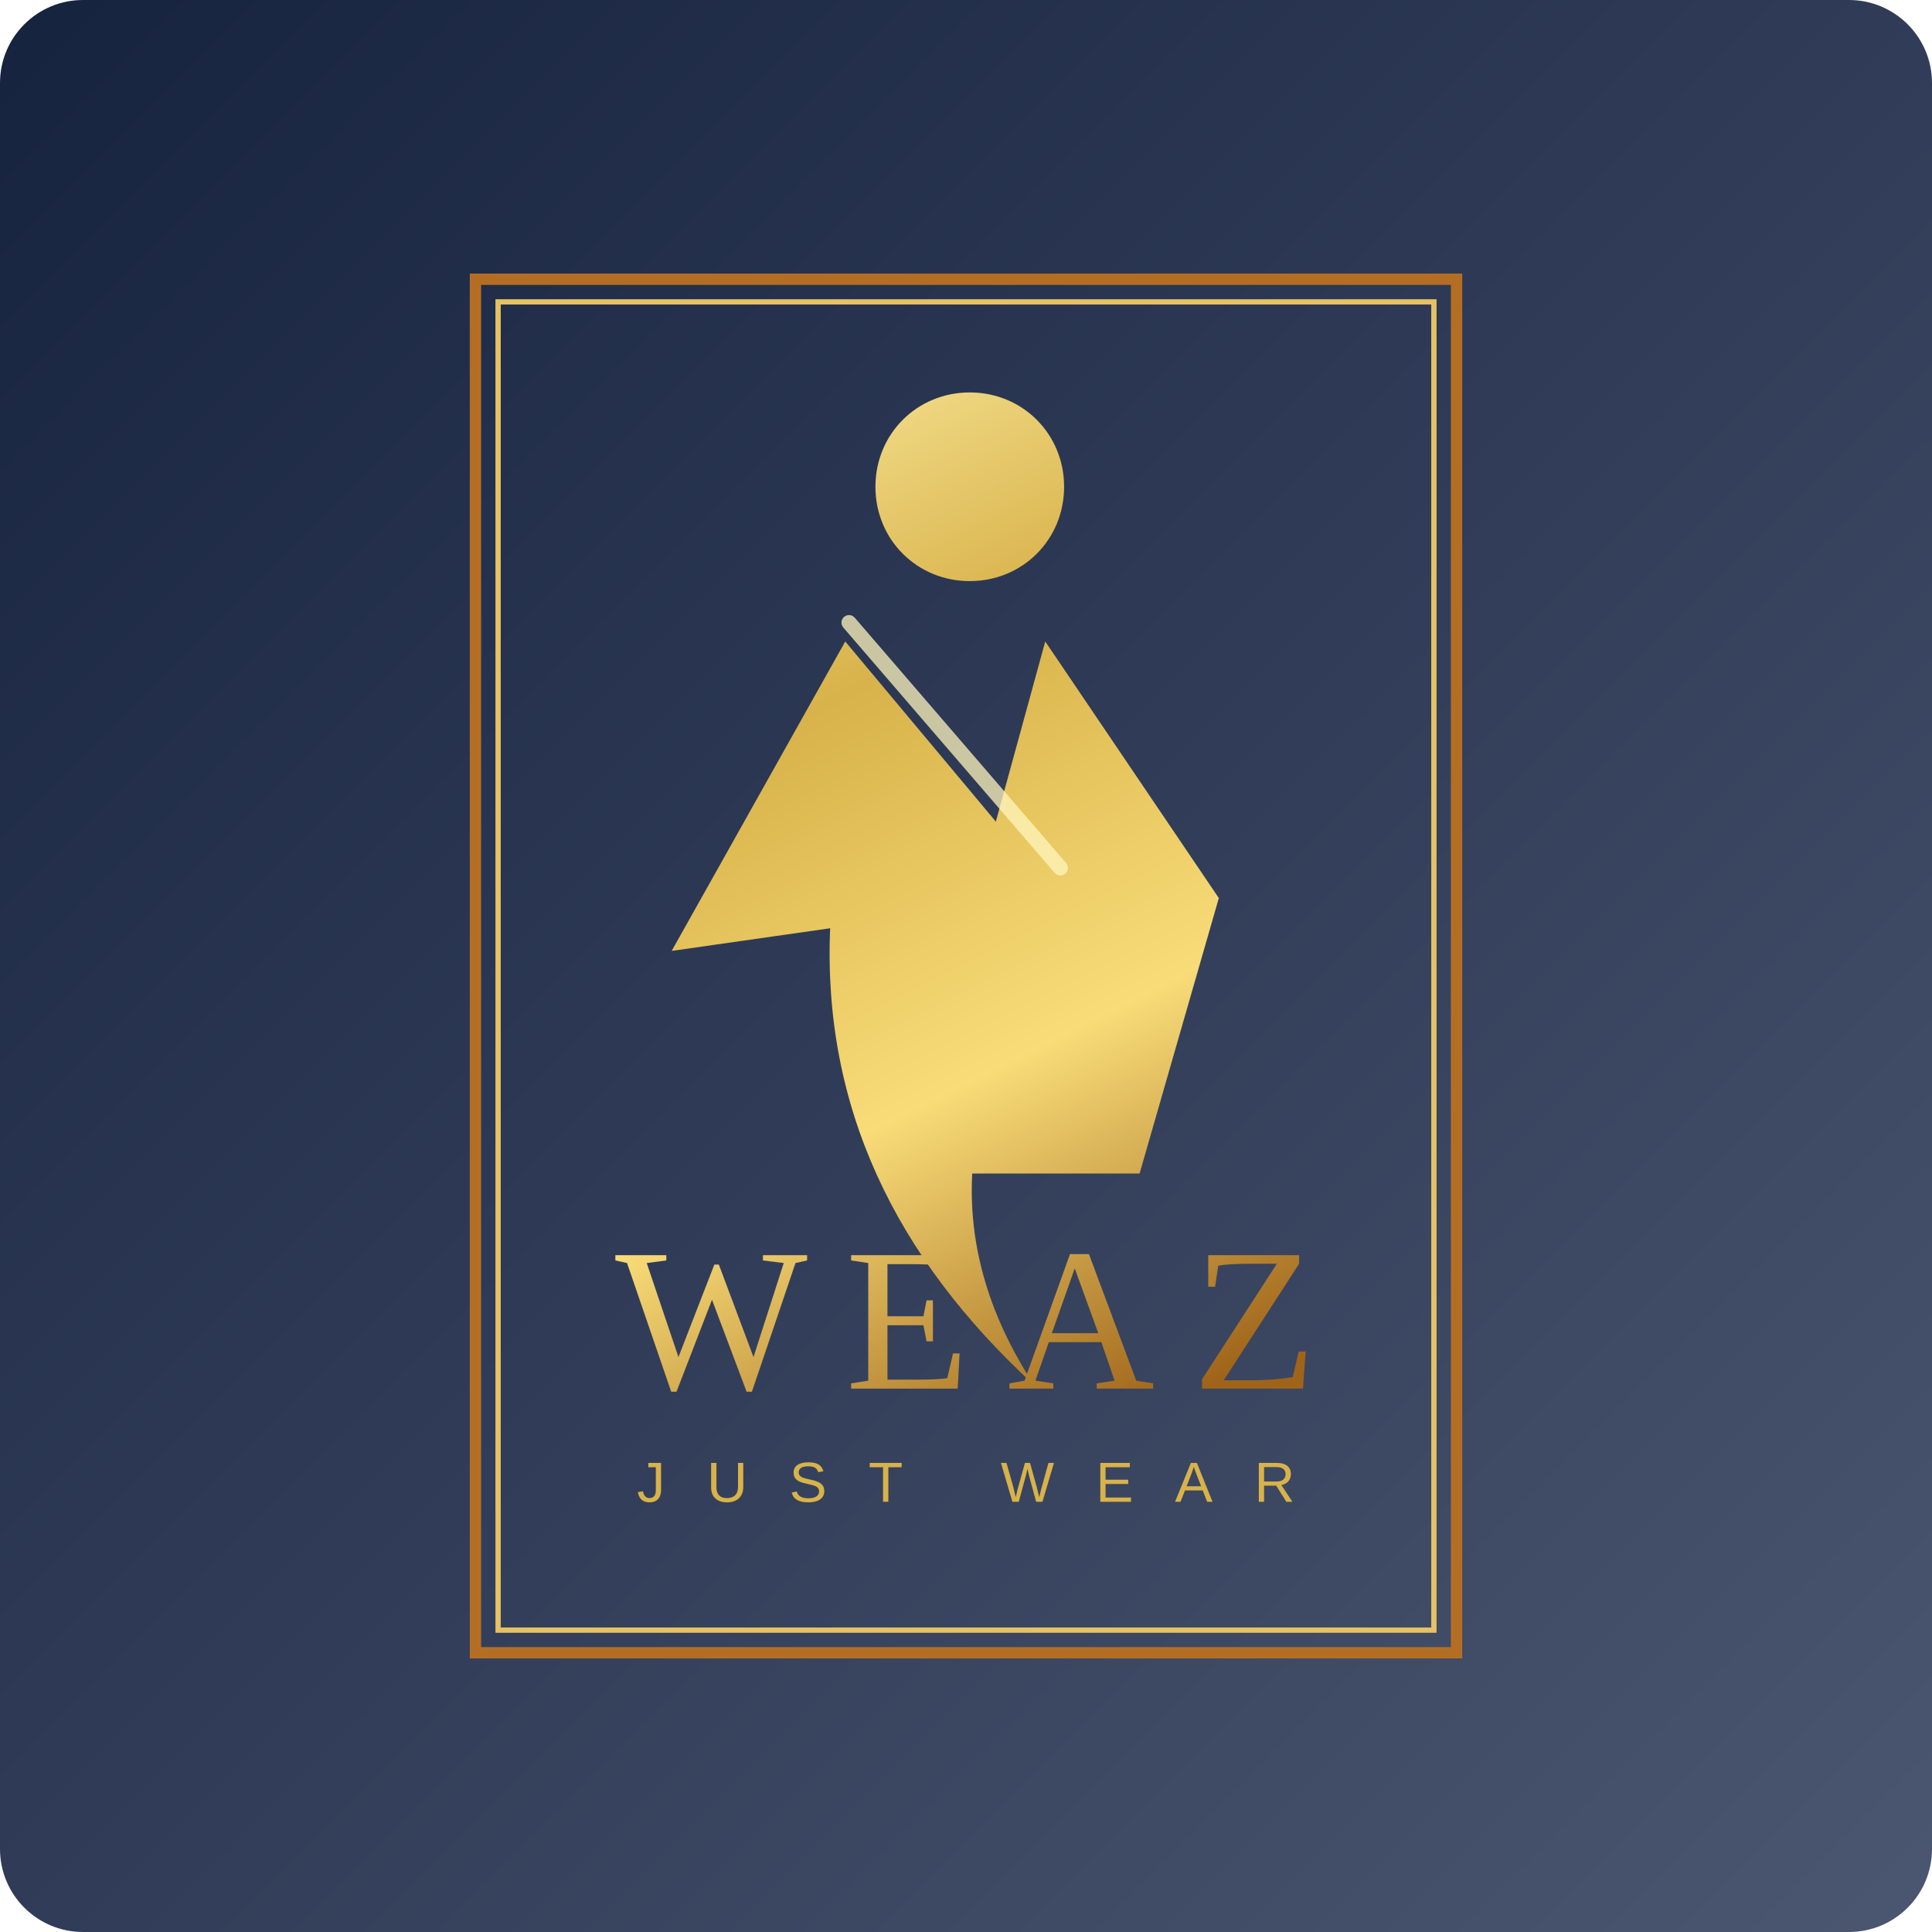
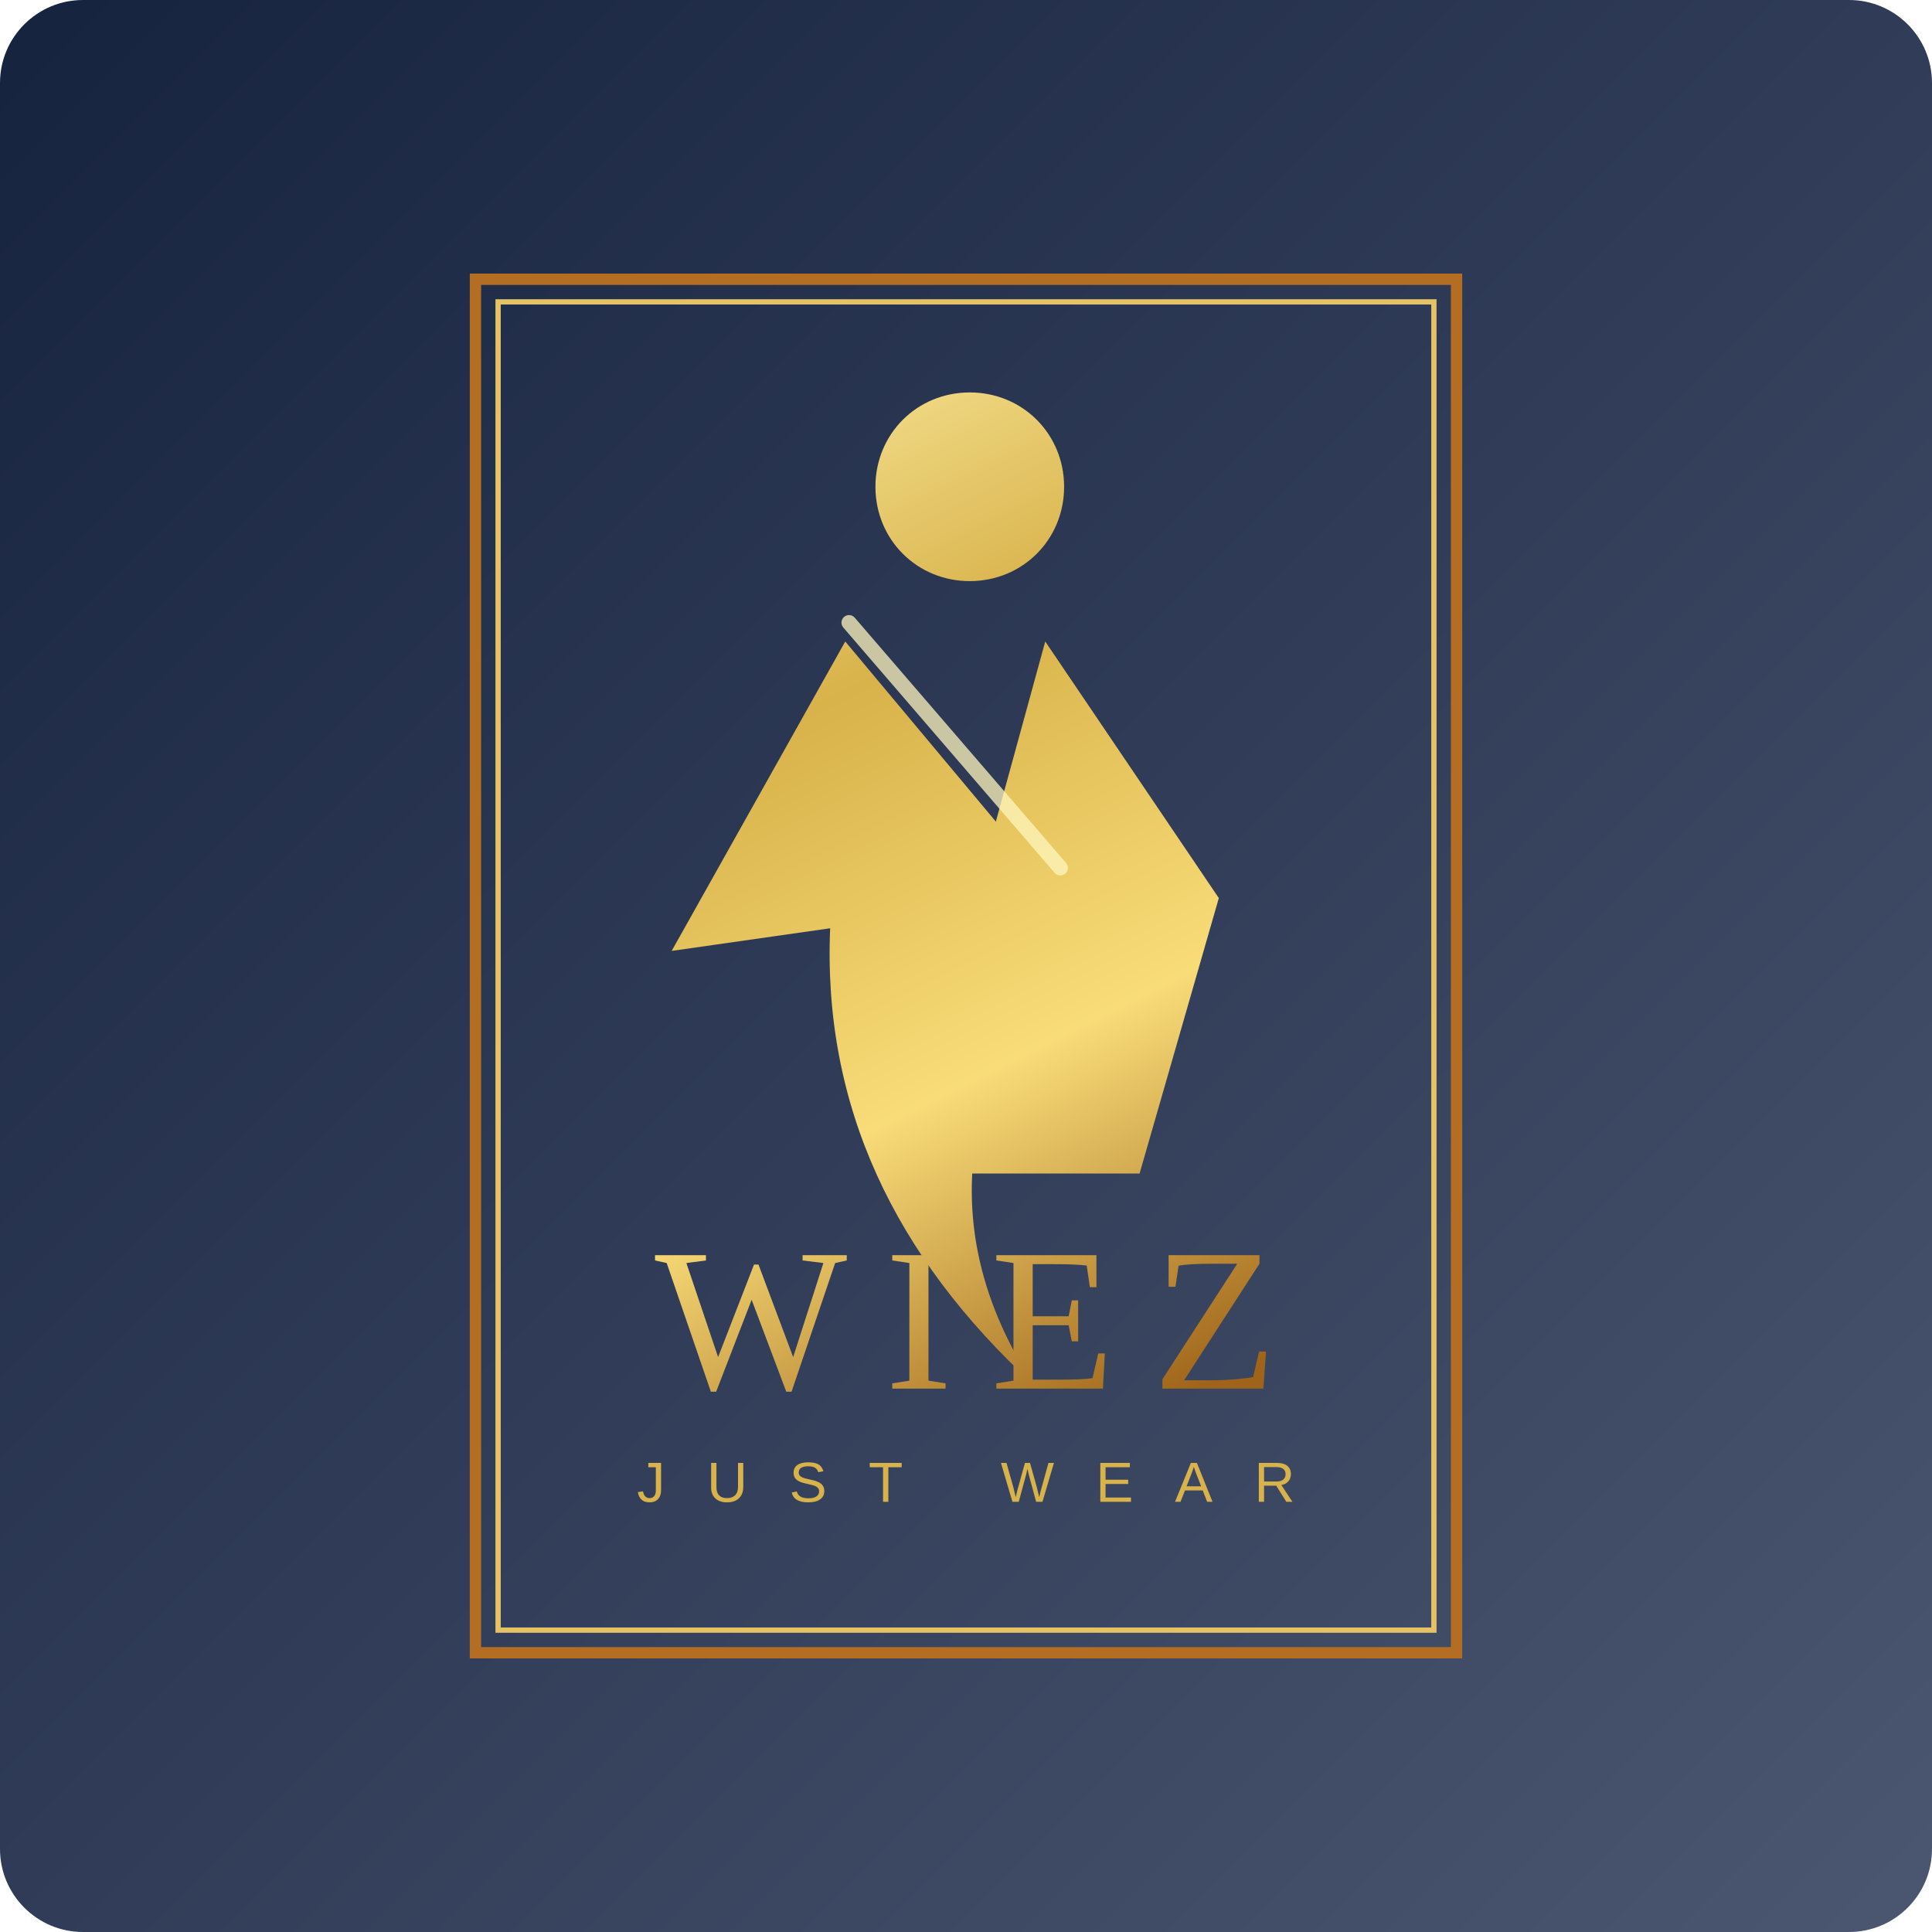
<svg xmlns="http://www.w3.org/2000/svg" width="512" height="512" viewBox="0 0 512 512" fill="none">
  <defs>
-     <linearGradient id="weaz-mobile-lockup-bg" x1="0" y1="0" x2="512" y2="512" gradientUnits="userSpaceOnUse">
+     <linearGradient id="wiez-mobile-lockup-bg" x1="0" y1="0" x2="512" y2="512" gradientUnits="userSpaceOnUse">
      <stop offset="0" stop-color="#16233f" />
      <stop offset="1" stop-color="#4b5670" />
    </linearGradient>
-     <linearGradient id="weaz-mobile-lockup-gold" x1="190" y1="82" x2="330" y2="362" gradientUnits="userSpaceOnUse">
+     <linearGradient id="wiez-mobile-lockup-gold" x1="190" y1="82" x2="330" y2="362" gradientUnits="userSpaceOnUse">
      <stop offset="0" stop-color="#fff1a8" />
      <stop offset=".34" stop-color="#d8b24a" />
      <stop offset=".68" stop-color="#f8dc78" />
      <stop offset="1" stop-color="#9f6419" />
    </linearGradient>
  </defs>
-   <rect width="512" height="512" rx="22" fill="url(#weaz-mobile-lockup-bg)" />
+   <rect width="512" height="512" rx="22" fill="url(#wiez-mobile-lockup-bg)" />
  <rect x="126" y="74" width="260" height="364" stroke="#b46e24" stroke-width="3" />
  <rect x="132" y="80" width="248" height="352" stroke="#e6c266" stroke-width="1.4" />
-   <path d="M257 104c14 0 25 11 25 25s-11 25-25 25-25-11-25-25 11-25 25-25Z" fill="url(#weaz-mobile-lockup-gold)" />
-   <path d="M224 170 275 231l-15 64c-6 25-1 49 14 72-37-34-56-74-54-121l-42 6 46-82Z" fill="url(#weaz-mobile-lockup-gold)" />
-   <path d="M277 170 323 238l-21 73h-63l21-79 17-62Z" fill="url(#weaz-mobile-lockup-gold)" />
+   <path d="M257 104c14 0 25 11 25 25s-11 25-25 25-25-11-25-25 11-25 25-25Z" fill="url(#wiez-mobile-lockup-gold)" />
+   <path d="M224 170 275 231l-15 64c-6 25-1 49 14 72-37-34-56-74-54-121l-42 6 46-82Z" fill="url(#wiez-mobile-lockup-gold)" />
+   <path d="M277 170 323 238l-21 73h-63l21-79 17-62Z" fill="url(#wiez-mobile-lockup-gold)" />
  <path d="M225 165 281 230" stroke="#fff6bd" stroke-width="4" stroke-linecap="round" opacity=".75" />
-   <text x="256" y="368" text-anchor="middle" fill="url(#weaz-mobile-lockup-gold)" font-family="Georgia, 'Times New Roman', serif" font-size="54" letter-spacing="10">WEAZ</text>
+   <text x="256" y="368" text-anchor="middle" fill="url(#wiez-mobile-lockup-gold)" font-family="Georgia, 'Times New Roman', serif" font-size="54" letter-spacing="10">WIEZ</text>
  <text x="256" y="398" text-anchor="middle" fill="#d8b24a" font-family="Arial, sans-serif" font-size="15" letter-spacing="11">JUST WEAR</text>
</svg>
